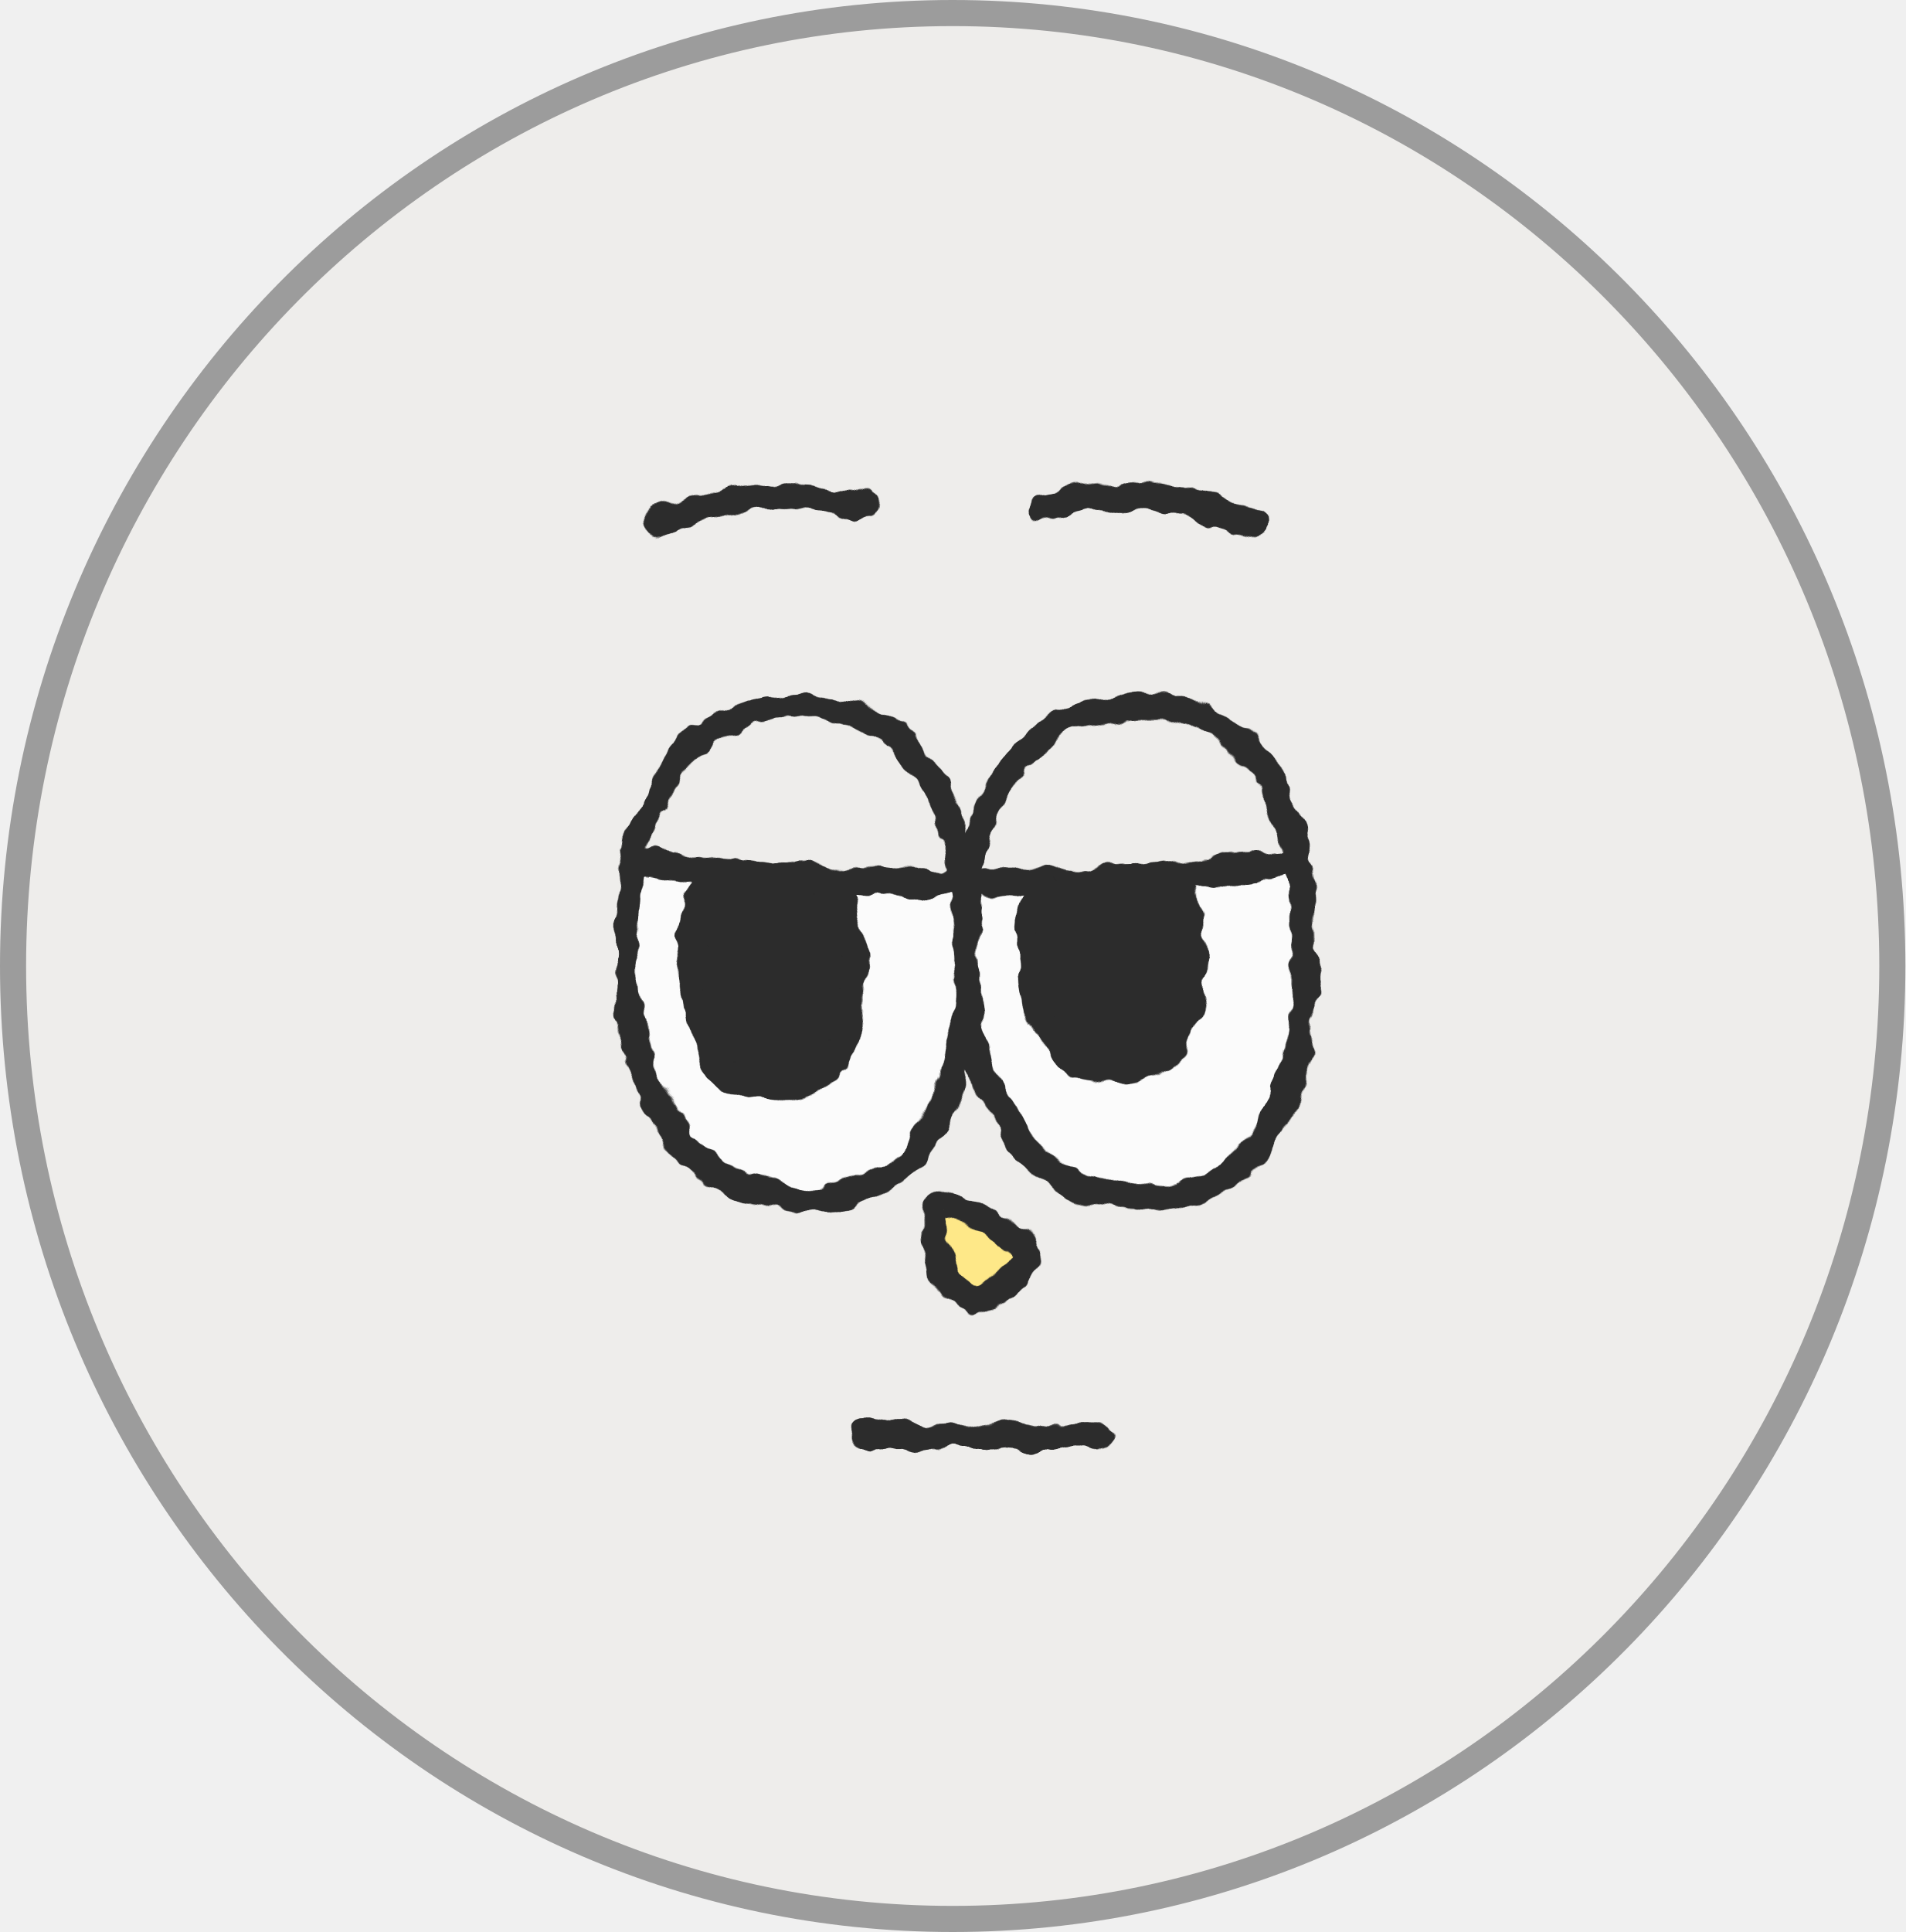
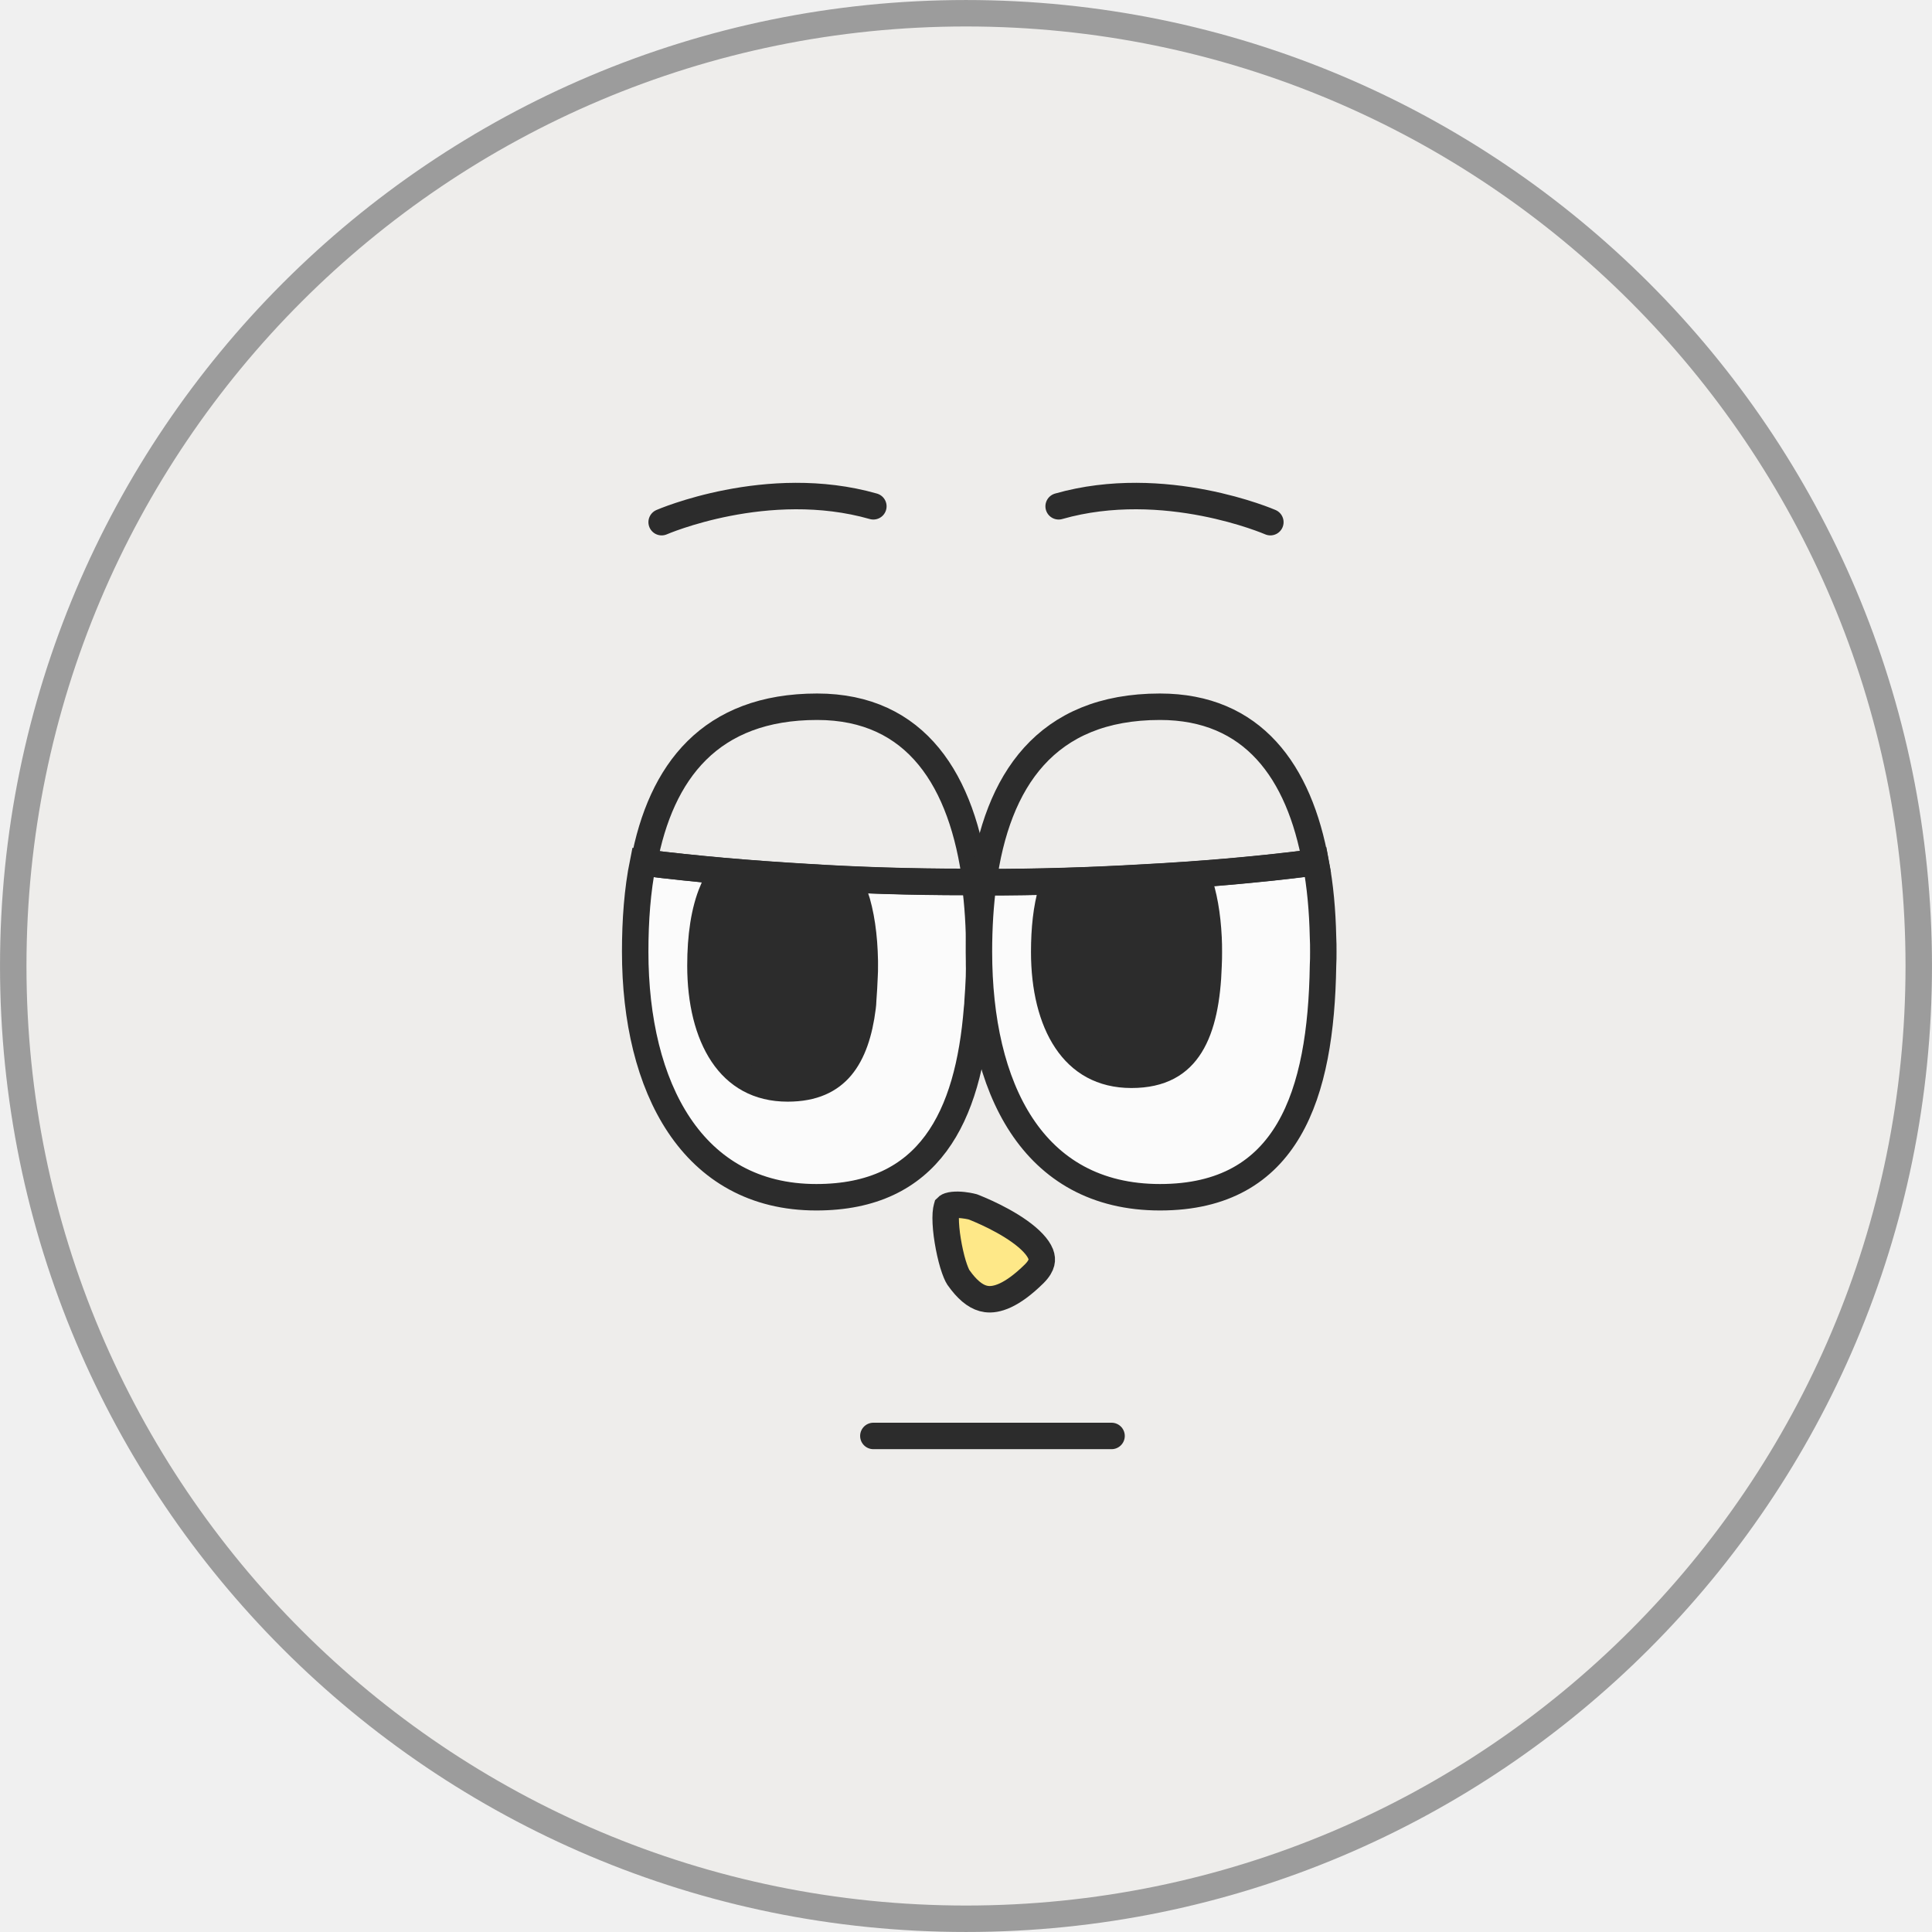
- <svg xmlns="http://www.w3.org/2000/svg" width="73" height="74" viewBox="0 0 73 74" fill="none">
+ <svg xmlns="http://www.w3.org/2000/svg" width="62" height="62" viewBox="0 0 62 62" fill="none">
  <g clip-path="url(#clip0_40000417_7029)">
-     <path d="M36.5 0.5C56.376 0.5 72.5 16.835 72.5 37C72.5 57.165 56.376 73.5 36.5 73.5C16.624 73.5 0.5 57.165 0.5 37C0.5 16.835 16.624 0.5 36.5 0.5Z" fill="#EEEDEB" stroke="#9C9C9C" />
-     <g filter="url(#filter0_g_40000417_7029)">
-       <path d="M37.001 36.455V36.8C37.001 37.009 36.99 37.208 36.99 37.417C36.98 37.731 36.959 38.045 36.938 38.348C36.938 38.442 36.927 38.536 36.917 38.63C36.591 42.772 35.12 45.857 30.842 45.857C26.154 45.857 24 41.642 24 36.455C24 35.252 24.084 34.092 24.294 33.035C26.27 33.286 28.33 33.464 30.443 33.59C32.408 33.715 34.415 33.778 36.475 33.778C36.591 33.788 36.717 33.788 36.833 33.788C36.948 34.635 37.001 35.524 37.001 36.455Z" fill="#FBFBFB" stroke="#2C2C2C" stroke-miterlimit="10" />
-       <path d="M26.927 34.106C28.683 34.212 30.472 34.268 32.302 34.274C32.505 34.88 32.622 35.6 32.662 36.4L32.676 36.808V36.988C32.676 37.137 32.675 37.255 32.666 37.381V37.39L32.665 37.4C32.655 37.704 32.634 38.009 32.613 38.312L32.612 38.33V38.347C32.612 38.408 32.605 38.473 32.595 38.569C32.474 39.563 32.213 40.344 31.777 40.87C31.361 41.372 30.742 41.696 29.76 41.696C28.638 41.696 27.843 41.204 27.307 40.394C26.755 39.561 26.466 38.367 26.466 36.988C26.466 35.869 26.604 34.878 26.927 34.106Z" fill="#2C2C2C" stroke="#2C2C2C" />
-       <path d="M50 36.455C50 36.633 50 36.811 49.989 36.989C49.916 41.925 48.665 45.857 43.831 45.857C38.996 45.857 36.989 41.642 36.989 36.455C36.989 35.524 37.041 34.635 37.157 33.788C39.217 33.788 41.224 33.725 43.19 33.61C45.334 33.495 47.394 33.318 49.39 33.066H49.401C49.506 33.066 49.611 33.056 49.716 33.035C49.884 33.924 49.968 34.886 49.989 35.89C50 36.079 50 36.267 50 36.455Z" fill="#FBFBFB" stroke="#2C2C2C" stroke-miterlimit="10" />
-       <path d="M36.199 46.139C36.331 46.142 36.461 46.159 36.559 46.176C36.608 46.185 36.647 46.193 36.673 46.199C36.686 46.202 36.696 46.204 36.702 46.206C36.704 46.206 36.706 46.206 36.706 46.206L36.761 46.22C36.782 46.228 36.805 46.238 36.831 46.248C36.941 46.294 37.098 46.361 37.282 46.447C37.652 46.62 38.115 46.864 38.517 47.154C38.933 47.454 39.215 47.757 39.32 48.026C39.367 48.148 39.375 48.256 39.349 48.363C39.322 48.473 39.25 48.619 39.073 48.797C38.209 49.66 37.633 49.812 37.273 49.764C36.902 49.715 36.556 49.429 36.212 48.933C36.167 48.867 36.091 48.695 36.009 48.419C35.932 48.158 35.861 47.845 35.81 47.529C35.759 47.212 35.73 46.904 35.731 46.651C35.731 46.524 35.739 46.42 35.752 46.34C35.766 46.26 35.78 46.228 35.781 46.225C35.782 46.222 35.786 46.218 35.795 46.21C35.807 46.202 35.83 46.189 35.868 46.176C35.948 46.15 36.062 46.136 36.199 46.139Z" fill="#FEE888" stroke="#2C2C2C" />
-       <path d="M36.867 33.794C36.751 33.794 36.625 33.794 36.51 33.784C34.45 33.784 32.442 33.721 30.477 33.596C28.364 33.47 26.305 33.292 24.329 33.041C24.97 29.548 26.84 27.07 30.876 27.07C34.628 27.07 36.373 29.904 36.867 33.794Z" stroke="#2C2C2C" stroke-miterlimit="10" />
-       <path d="M49.713 33.041C49.608 33.062 49.502 33.073 49.397 33.073H49.387C47.39 33.324 45.33 33.501 43.186 33.617C41.221 33.731 39.213 33.794 37.153 33.794C37.668 29.904 39.518 27.07 43.827 27.07C47.337 27.07 49.093 29.548 49.713 33.041Z" stroke="#2C2C2C" stroke-miterlimit="10" />
-       <path d="M45.255 33.615C45.489 34.256 45.621 35.039 45.665 35.925L45.666 35.928C45.675 36.1 45.675 36.274 45.675 36.465C45.675 36.645 45.675 36.808 45.666 36.969L45.665 36.982C45.623 38.271 45.422 39.331 44.973 40.058C44.552 40.74 43.886 41.173 42.748 41.173C41.627 41.173 40.832 40.681 40.295 39.871C39.744 39.038 39.455 37.844 39.455 36.465C39.455 35.577 39.539 34.777 39.735 34.098C41.634 33.989 43.469 33.831 45.255 33.615Z" fill="#2C2C2C" stroke="#2C2C2C" />
-     </g>
-     <g filter="url(#filter1_g_40000417_7029)">
-       <path d="M33 55H42" stroke="#2C2C2C" stroke-miterlimit="10" stroke-linecap="round" />
-     </g>
-     <g filter="url(#filter2_g_40000417_7029)">
-       <path d="M25 20C25 20 29 18.236 33 19.393" stroke="#2C2C2C" stroke-miterlimit="10" stroke-linecap="round" />
-     </g>
-     <g filter="url(#filter3_g_40000417_7029)">
-       <path d="M48 20C48 20 44 18.236 40 19.393" stroke="#2C2C2C" stroke-miterlimit="10" stroke-linecap="round" />
-     </g>
+     <circle cx="31" cy="31" r="30.575" fill="#EEEDEB" stroke="#9C9C9C" stroke-width="0.849" />
+     <path d="M31.425 30.543V30.833C31.425 31.008 31.417 31.174 31.417 31.35C31.408 31.613 31.39 31.875 31.372 32.13C31.372 32.208 31.363 32.287 31.354 32.366C31.077 35.836 29.828 38.421 26.195 38.421C22.214 38.421 20.384 34.89 20.384 30.543C20.384 29.536 20.455 28.563 20.634 27.678C22.312 27.888 24.061 28.037 25.856 28.142C27.525 28.248 29.23 28.3 30.979 28.3C31.077 28.309 31.184 28.309 31.283 28.309C31.381 29.019 31.425 29.764 31.425 30.543Z" fill="#FBFBFB" stroke="#2C2C2C" stroke-width="0.849" stroke-miterlimit="10" />
+     <path d="M22.869 28.581C24.361 28.67 25.881 28.716 27.435 28.721C27.635 29.31 27.737 30.03 27.752 30.832H27.752V30.989C27.752 31.114 27.752 31.213 27.745 31.318L27.744 31.326V31.334C27.735 31.588 27.718 31.845 27.7 32.099L27.699 32.114V32.129C27.699 32.18 27.692 32.235 27.683 32.318C27.58 33.147 27.359 33.798 26.991 34.237C26.638 34.656 26.112 34.929 25.276 34.929C24.321 34.929 23.644 34.515 23.19 33.838C22.723 33.142 22.478 32.143 22.478 30.989C22.478 30.053 22.596 29.226 22.869 28.581Z" fill="#2C2C2C" stroke="#2C2C2C" stroke-width="0.849" />
+     <path d="M42.466 30.543C42.466 30.692 42.466 30.841 42.457 30.99C42.394 35.126 41.332 38.421 37.226 38.421C33.12 38.421 31.415 34.89 31.415 30.543C31.415 29.764 31.46 29.019 31.558 28.309C33.307 28.309 35.012 28.256 36.681 28.16C38.502 28.064 40.252 27.915 41.948 27.704H41.957C42.046 27.704 42.135 27.696 42.225 27.678C42.367 28.423 42.439 29.229 42.457 30.07C42.466 30.228 42.466 30.386 42.466 30.543Z" fill="#FBFBFB" stroke="#2C2C2C" stroke-width="0.849" stroke-miterlimit="10" />
+     <path d="M30.745 38.663C30.858 38.665 30.967 38.68 31.051 38.694C31.093 38.702 31.127 38.708 31.149 38.713C31.16 38.715 31.168 38.718 31.172 38.719L31.177 38.72L31.222 38.731C31.24 38.738 31.26 38.746 31.283 38.755C31.377 38.793 31.511 38.849 31.666 38.921C31.981 39.066 32.374 39.271 32.715 39.514C33.069 39.766 33.308 40.019 33.396 40.242C33.435 40.343 33.442 40.431 33.42 40.518C33.398 40.607 33.338 40.729 33.187 40.879C32.454 41.601 31.964 41.729 31.656 41.688C31.378 41.652 31.118 41.462 30.862 41.137L30.752 40.989C30.715 40.932 30.651 40.791 30.582 40.565C30.517 40.346 30.458 40.085 30.415 39.82C30.371 39.555 30.347 39.297 30.347 39.086C30.347 38.981 30.354 38.894 30.365 38.828C30.375 38.765 30.387 38.738 30.388 38.734C30.389 38.733 30.391 38.729 30.4 38.723C30.41 38.715 30.429 38.705 30.461 38.694C30.53 38.672 30.628 38.661 30.745 38.663Z" fill="#FEE888" stroke="#2C2C2C" stroke-width="0.849" />
+     <path d="M31.312 28.314C31.213 28.314 31.106 28.314 31.008 28.305C29.259 28.305 27.554 28.253 25.884 28.148C24.09 28.043 22.341 27.893 20.663 27.683C21.207 24.756 22.796 22.68 26.224 22.68C29.41 22.68 30.892 25.055 31.312 28.314Z" stroke="#2C2C2C" stroke-width="0.849" stroke-miterlimit="10" />
+     <path d="M42.221 27.683C42.132 27.701 42.043 27.709 41.954 27.709H41.945C40.249 27.92 38.499 28.069 36.678 28.165C35.009 28.262 33.304 28.314 31.555 28.314C31.992 25.055 33.563 22.68 37.223 22.68C40.204 22.68 41.695 24.756 42.221 27.683Z" stroke="#2C2C2C" stroke-width="0.849" stroke-miterlimit="10" />
+     <path d="M38.438 28.17C38.635 28.704 38.748 29.358 38.784 30.099V30.102C38.792 30.246 38.793 30.392 38.793 30.551C38.793 30.703 38.792 30.839 38.784 30.973V30.985C38.749 32.063 38.578 32.95 38.198 33.556C37.842 34.126 37.276 34.491 36.308 34.491C35.352 34.491 34.676 34.077 34.222 33.4C33.754 32.704 33.51 31.705 33.51 30.551C33.51 29.809 33.581 29.141 33.747 28.574C35.361 28.483 36.92 28.35 38.438 28.17Z" fill="#2C2C2C" stroke="#2C2C2C" stroke-width="0.849" />
+     <path d="M28.027 46.081H35.671" stroke="#2C2C2C" stroke-width="0.849" stroke-miterlimit="10" stroke-linecap="round" />
+     <path d="M21.233 16.757C21.233 16.757 24.63 15.279 28.027 16.248" stroke="#2C2C2C" stroke-width="0.849" stroke-miterlimit="10" stroke-linecap="round" />
+     <path d="M40.767 16.757C40.767 16.757 37.37 15.279 33.973 16.248" stroke="#2C2C2C" stroke-width="0.849" stroke-miterlimit="10" stroke-linecap="round" />
  </g>
  <defs>
-     <filter id="filter0_g_40000417_7029" x="23.1" y="26.169" width="27.8" height="24.503" filterUnits="userSpaceOnUse" color-interpolation-filters="sRGB">
-       <feFlood flood-opacity="0" result="BackgroundImageFix" />
-       <feBlend mode="normal" in="SourceGraphic" in2="BackgroundImageFix" result="shape" />
-       <feTurbulence type="fractalNoise" baseFrequency="0.667 0.667" numOctaves="3" seed="7043" />
-       <feDisplacementMap in="shape" scale="0.8" xChannelSelector="R" yChannelSelector="G" result="displacedImage" width="100%" height="100%" />
-       <feMerge result="effect1_texture_40000417_7029">
-         <feMergeNode in="displacedImage" />
-       </feMerge>
-     </filter>
-     <filter id="filter1_g_40000417_7029" x="32.1" y="54.1" width="10.8" height="1.8" filterUnits="userSpaceOnUse" color-interpolation-filters="sRGB">
-       <feFlood flood-opacity="0" result="BackgroundImageFix" />
-       <feBlend mode="normal" in="SourceGraphic" in2="BackgroundImageFix" result="shape" />
-       <feTurbulence type="fractalNoise" baseFrequency="0.667 0.667" numOctaves="3" seed="7043" />
-       <feDisplacementMap in="shape" scale="0.8" xChannelSelector="R" yChannelSelector="G" result="displacedImage" width="100%" height="100%" />
-       <feMerge result="effect1_texture_40000417_7029">
-         <feMergeNode in="displacedImage" />
-       </feMerge>
-     </filter>
-     <filter id="filter2_g_40000417_7029" x="24.1" y="18.1" width="9.8" height="2.8" filterUnits="userSpaceOnUse" color-interpolation-filters="sRGB">
-       <feFlood flood-opacity="0" result="BackgroundImageFix" />
-       <feBlend mode="normal" in="SourceGraphic" in2="BackgroundImageFix" result="shape" />
-       <feTurbulence type="fractalNoise" baseFrequency="0.667 0.667" numOctaves="3" seed="7043" />
-       <feDisplacementMap in="shape" scale="0.8" xChannelSelector="R" yChannelSelector="G" result="displacedImage" width="100%" height="100%" />
-       <feMerge result="effect1_texture_40000417_7029">
-         <feMergeNode in="displacedImage" />
-       </feMerge>
-     </filter>
-     <filter id="filter3_g_40000417_7029" x="39.1" y="18.1" width="9.8" height="2.8" filterUnits="userSpaceOnUse" color-interpolation-filters="sRGB">
-       <feFlood flood-opacity="0" result="BackgroundImageFix" />
-       <feBlend mode="normal" in="SourceGraphic" in2="BackgroundImageFix" result="shape" />
-       <feTurbulence type="fractalNoise" baseFrequency="0.667 0.667" numOctaves="3" seed="7043" />
-       <feDisplacementMap in="shape" scale="0.8" xChannelSelector="R" yChannelSelector="G" result="displacedImage" width="100%" height="100%" />
-       <feMerge result="effect1_texture_40000417_7029">
-         <feMergeNode in="displacedImage" />
-       </feMerge>
-     </filter>
    <clipPath id="clip0_40000417_7029">
-       <rect width="73" height="74" fill="white" />
+       <rect width="62" height="62" fill="white" />
    </clipPath>
  </defs>
</svg>
